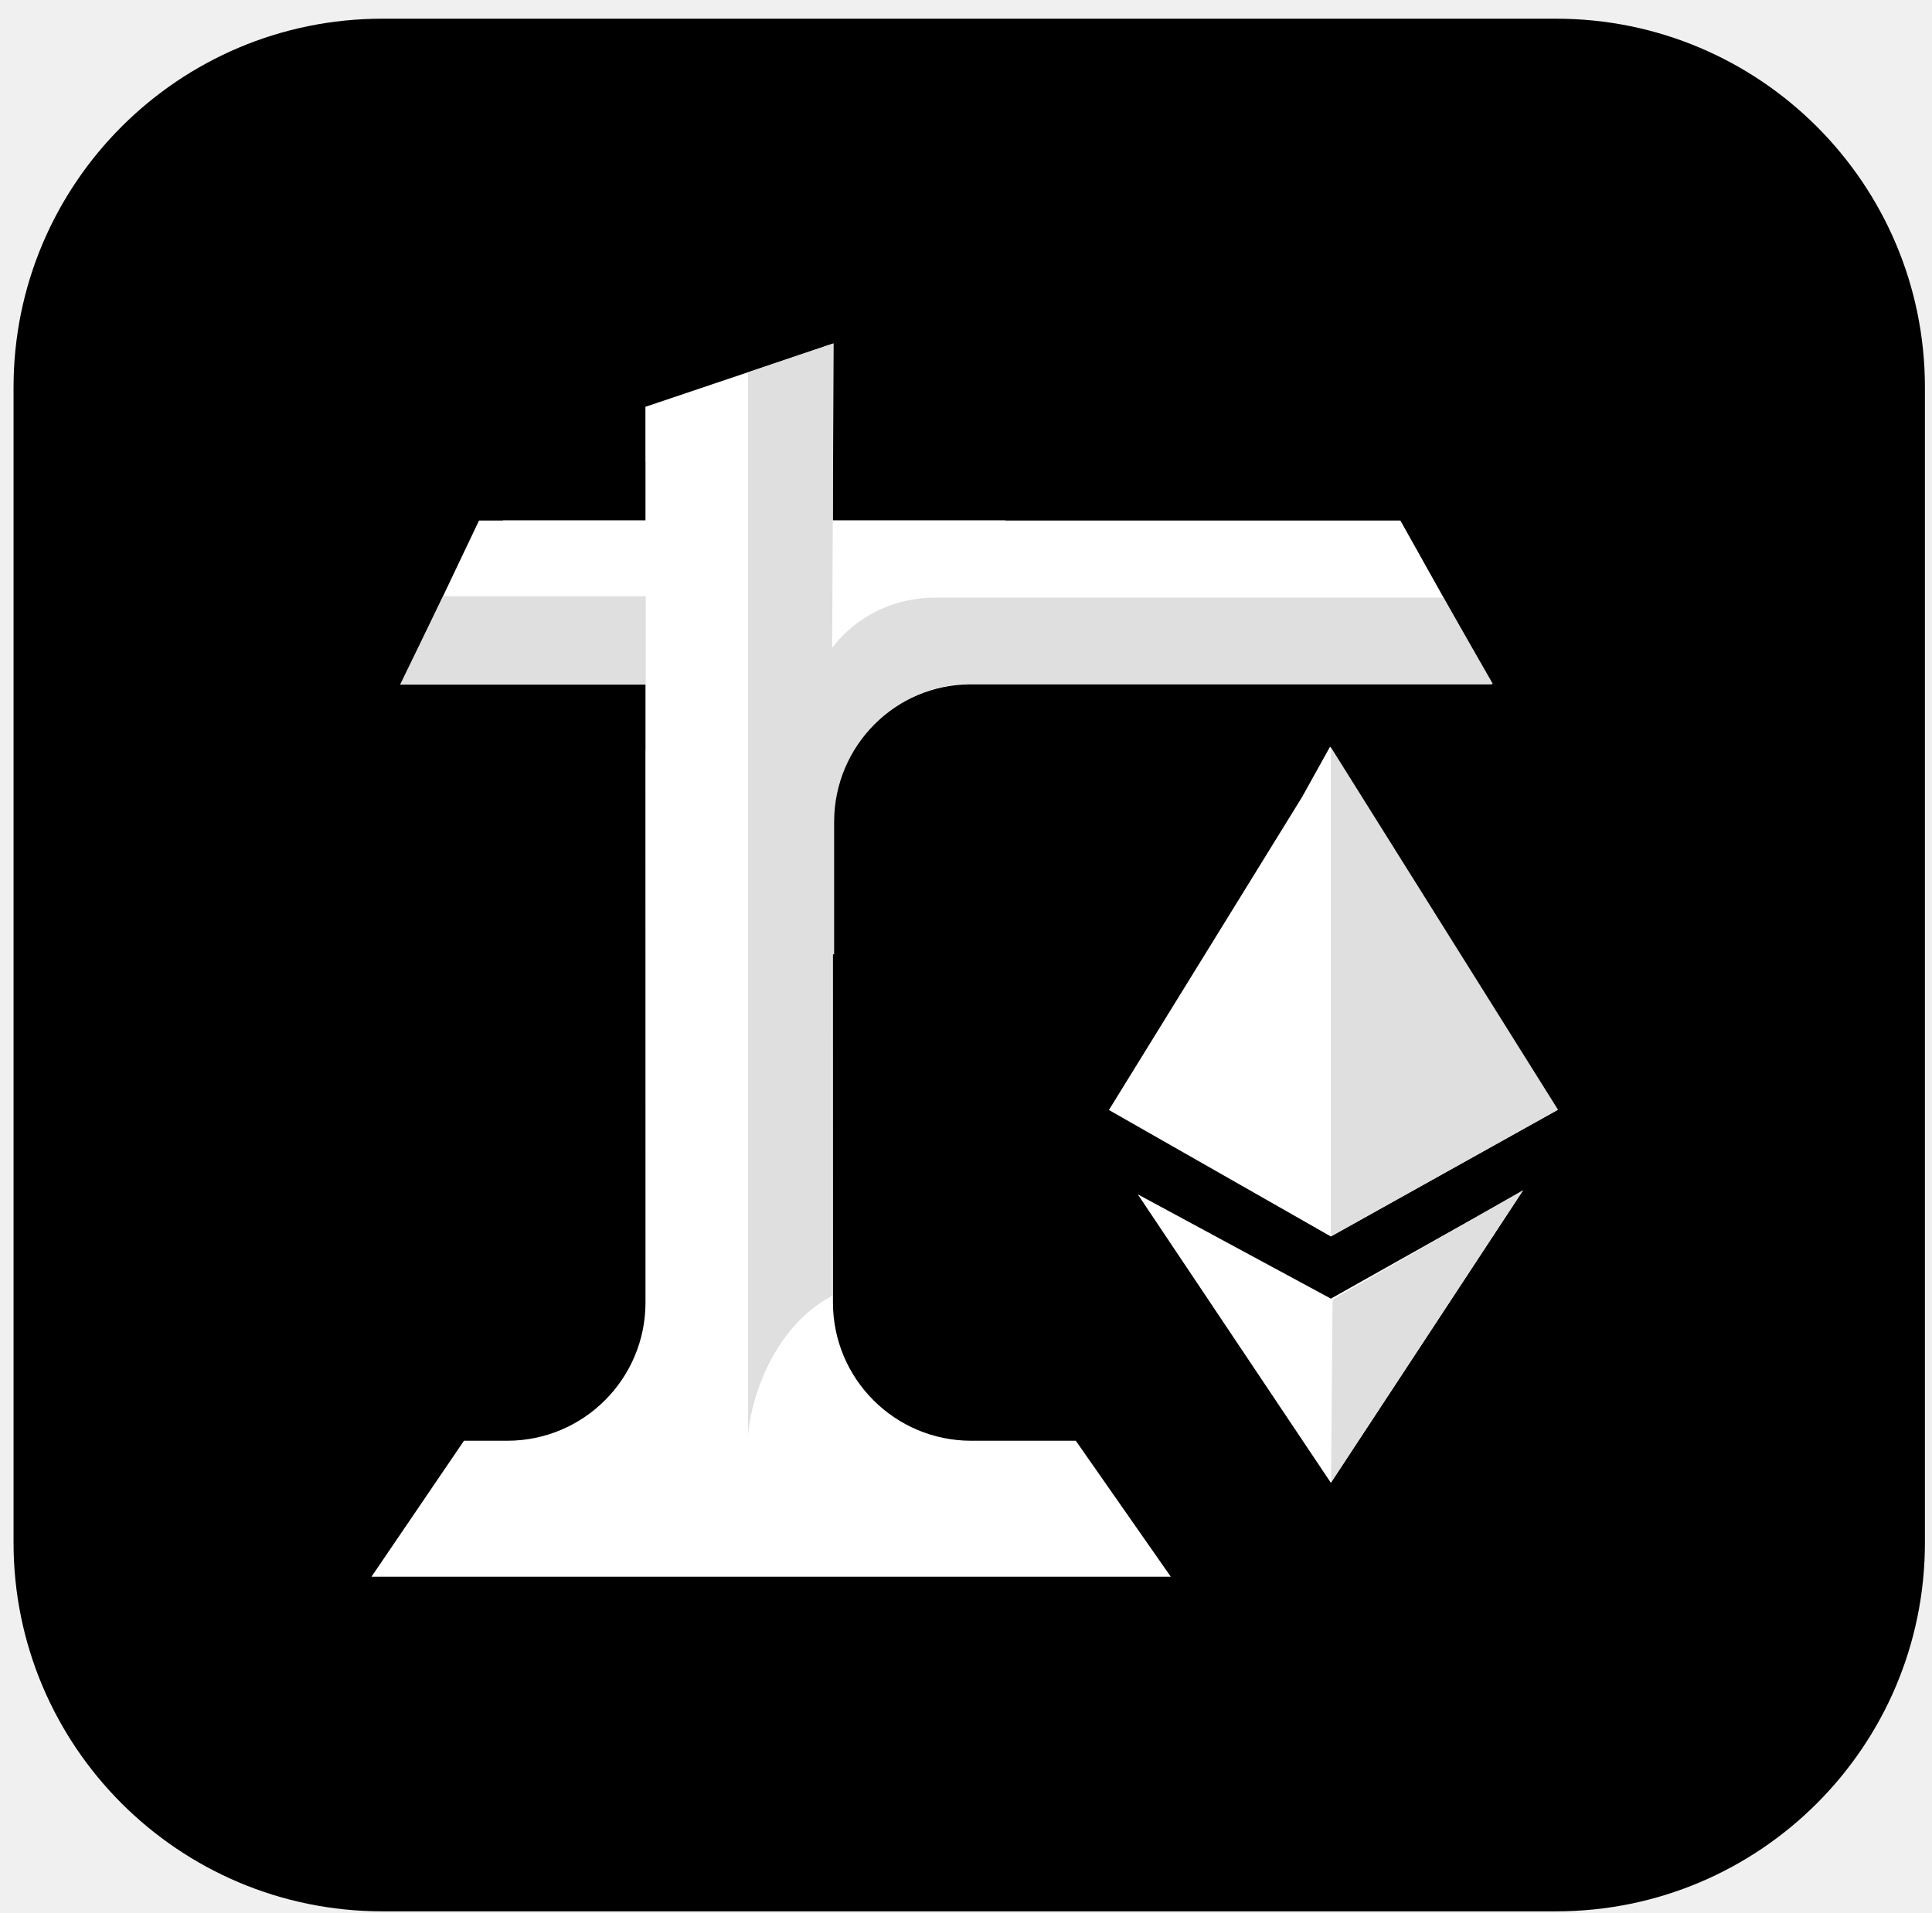
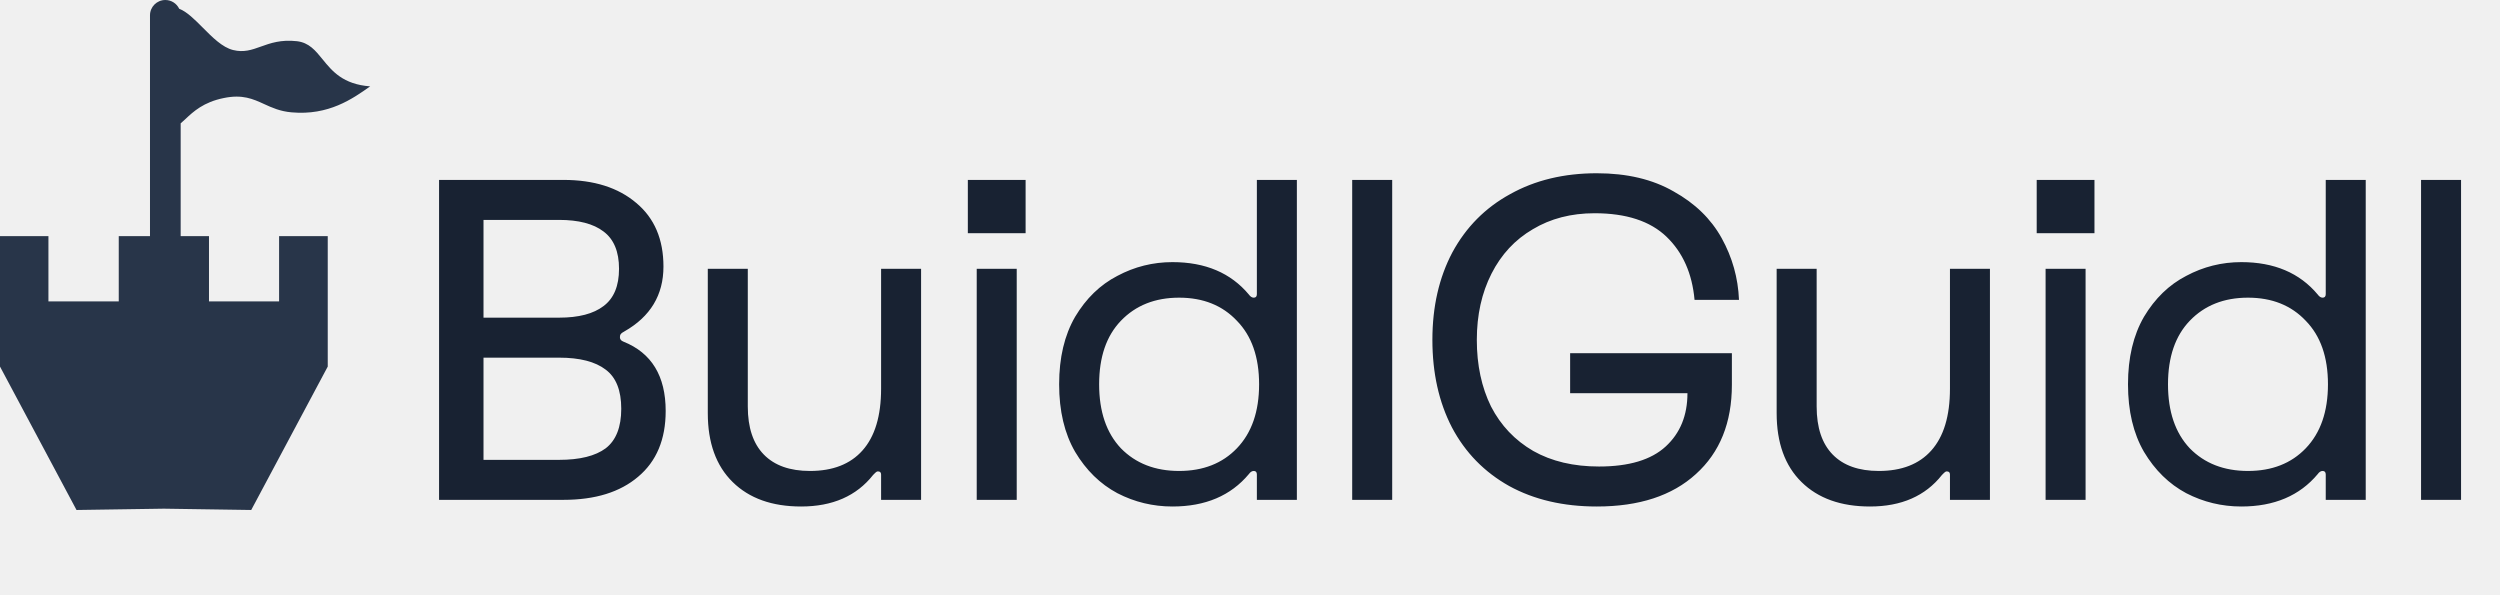
- <svg xmlns="http://www.w3.org/2000/svg" width="103" height="102" viewBox="0 0 103 102" fill="none">
-   <rect x="0.722" y="0.997" width="101.901" height="100.925" rx="19.661" fill="black" />
-   <path d="M69.415 42.505L70.912 39.812L72.544 42.505L83.024 59.191L70.953 65.936L59.119 59.191L69.415 42.505Z" fill="white" />
-   <path d="M70.953 69.25L60.658 63.688L70.953 79.072L81.184 63.498L70.953 69.25Z" fill="white" />
-   <path d="M70.953 65.926V41.853V39.85L83.063 59.178L70.953 65.926Z" fill="#DFDFDF" />
-   <path d="M70.962 79.05L71.041 69.297L81.206 63.463L70.962 79.05Z" fill="#DFDFDF" />
-   <path d="M34.409 21.693V24.613H34.413L34.412 27.747H26.809L26.809 27.757H25.538L21.384 36.491H34.413V39.972H34.409L34.413 69.455C34.413 73.527 31.113 76.828 27.041 76.828H24.735L19.806 84.077H62.417L57.354 76.828H51.779C47.708 76.828 44.407 73.527 44.407 69.455L44.402 43.665C44.507 39.708 47.73 36.527 51.705 36.491H79.548L74.658 27.757H53.602L53.602 27.747L44.399 27.747L44.399 24.613H44.402V18.325L34.409 21.693Z" fill="white" />
-   <path d="M39.882 19.852V76.55C39.973 74.964 41.047 70.855 44.365 69.103V50.867L44.47 50.9V43.831C44.47 39.759 47.771 36.458 51.843 36.458H79.581L76.951 31.866H49.908C46.129 31.866 44.365 34.556 44.365 34.556L44.444 18.307L39.882 19.852Z" fill="#DFDFDF" />
-   <path d="M23.622 31.793L21.329 36.508H34.425V31.793H23.622Z" fill="#DFDFDF" />
+ <svg xmlns="http://www.w3.org/2000/svg" width="206" height="49" viewBox="0 0 206 49" fill="none">
+   <path d="M36.179 14.825H46.431C48.946 14.825 50.947 15.46 52.436 16.729C53.925 17.974 54.669 19.719 54.669 21.965C54.669 24.308 53.595 26.09 51.447 27.31C51.301 27.384 51.203 27.457 51.154 27.53C51.106 27.579 51.081 27.664 51.081 27.786C51.081 27.957 51.179 28.079 51.374 28.152C53.693 29.08 54.852 30.984 54.852 33.864C54.852 36.208 54.096 38.014 52.583 39.283C51.093 40.552 49.043 41.187 46.431 41.187H36.179V14.825ZM46.065 26.175C47.676 26.175 48.897 25.858 49.727 25.223C50.581 24.589 51.008 23.563 51.008 22.148C51.008 20.732 50.581 19.707 49.727 19.072C48.897 18.437 47.676 18.12 46.065 18.12H39.841V26.175H46.065ZM46.065 37.892C47.774 37.892 49.055 37.574 49.91 36.94C50.764 36.281 51.191 35.194 51.191 33.681C51.191 32.168 50.764 31.094 49.91 30.459C49.055 29.8 47.774 29.471 46.065 29.471H39.841V37.892H46.065ZM75.897 41.187H72.602V39.1C72.602 38.929 72.516 38.844 72.346 38.844C72.272 38.844 72.199 38.88 72.126 38.954C72.077 39.002 72.016 39.063 71.943 39.137C70.576 40.87 68.599 41.736 66.011 41.736C63.619 41.736 61.74 41.065 60.373 39.722C59.006 38.38 58.322 36.488 58.322 34.047V22.148H61.618V33.498C61.618 35.231 62.057 36.549 62.936 37.452C63.814 38.355 65.084 38.807 66.743 38.807C68.623 38.807 70.063 38.246 71.064 37.123C72.089 35.976 72.602 34.279 72.602 32.033V22.148H75.897V41.187ZM83.778 22.148V41.187H80.482V22.148H83.778ZM84.51 14.825V19.218H79.75V14.825H84.51ZM87.273 31.667C87.273 29.471 87.713 27.615 88.591 26.102C89.494 24.589 90.654 23.466 92.07 22.733C93.485 21.977 94.999 21.599 96.61 21.599C99.319 21.599 101.418 22.489 102.907 24.271C103.029 24.442 103.164 24.528 103.31 24.528C103.481 24.528 103.566 24.43 103.566 24.235V14.825H106.862V41.187H103.566V39.1C103.566 38.905 103.481 38.807 103.31 38.807C103.164 38.807 103.029 38.892 102.907 39.063C101.418 40.845 99.319 41.736 96.61 41.736C94.999 41.736 93.485 41.37 92.07 40.638C90.654 39.881 89.494 38.746 88.591 37.233C87.713 35.719 87.273 33.864 87.273 31.667ZM90.569 31.667C90.569 33.913 91.166 35.67 92.363 36.94C93.583 38.185 95.182 38.807 97.159 38.807C99.136 38.807 100.723 38.185 101.919 36.94C103.139 35.67 103.75 33.913 103.75 31.667C103.75 29.422 103.139 27.676 101.919 26.431C100.723 25.162 99.136 24.528 97.159 24.528C95.182 24.528 93.583 25.162 92.363 26.431C91.166 27.676 90.569 29.422 90.569 31.667ZM114.717 14.825V41.187H111.421V14.825H114.717ZM118.029 28.006C118.029 25.272 118.578 22.868 119.677 20.793C120.8 18.718 122.386 17.119 124.437 15.996C126.487 14.849 128.867 14.276 131.576 14.276C134.066 14.276 136.177 14.776 137.911 15.777C139.668 16.753 140.986 18.035 141.865 19.621C142.744 21.208 143.22 22.904 143.293 24.711H139.631C139.436 22.538 138.667 20.805 137.325 19.512C135.982 18.218 134.005 17.571 131.393 17.571C129.465 17.571 127.768 18.01 126.304 18.889C124.839 19.743 123.704 20.964 122.899 22.55C122.093 24.137 121.69 25.956 121.69 28.006C121.69 30.081 122.081 31.911 122.862 33.498C123.668 35.06 124.827 36.281 126.34 37.16C127.854 38.014 129.66 38.441 131.759 38.441C134.225 38.441 136.055 37.892 137.251 36.793C138.448 35.695 139.046 34.23 139.046 32.4H129.379V29.104H142.707V31.704C142.707 34.828 141.718 37.282 139.741 39.063C137.788 40.845 135.067 41.736 131.576 41.736C128.818 41.736 126.414 41.175 124.363 40.052C122.313 38.905 120.738 37.294 119.64 35.219C118.566 33.144 118.029 30.74 118.029 28.006ZM163.971 41.187H160.676V39.1C160.676 38.929 160.59 38.844 160.42 38.844C160.346 38.844 160.273 38.88 160.2 38.954C160.151 39.002 160.09 39.063 160.017 39.137C158.65 40.87 156.673 41.736 154.085 41.736C151.693 41.736 149.814 41.065 148.447 39.722C147.08 38.38 146.396 36.488 146.396 34.047V22.148H149.692V33.498C149.692 35.231 150.131 36.549 151.01 37.452C151.889 38.355 153.158 38.807 154.818 38.807C156.697 38.807 158.137 38.246 159.138 37.123C160.163 35.976 160.676 34.279 160.676 32.033V22.148H163.971V41.187ZM171.852 22.148V41.187H168.557V22.148H171.852ZM172.584 14.825V19.218H167.824V14.825H172.584ZM175.347 31.667C175.347 29.471 175.787 27.615 176.665 26.102C177.569 24.589 178.728 23.466 180.144 22.733C181.56 21.977 183.073 21.599 184.684 21.599C187.393 21.599 189.493 22.489 190.982 24.271C191.104 24.442 191.238 24.528 191.384 24.528C191.555 24.528 191.641 24.43 191.641 24.235V14.825H194.936V41.187H191.641V39.1C191.641 38.905 191.555 38.807 191.384 38.807C191.238 38.807 191.104 38.892 190.982 39.063C189.493 40.845 187.393 41.736 184.684 41.736C183.073 41.736 181.56 41.37 180.144 40.638C178.728 39.881 177.569 38.746 176.665 37.233C175.787 35.719 175.347 33.864 175.347 31.667ZM178.643 31.667C178.643 33.913 179.241 35.67 180.437 36.94C181.657 38.185 183.256 38.807 185.233 38.807C187.21 38.807 188.797 38.185 189.993 36.94C191.213 35.67 191.824 33.913 191.824 31.667C191.824 29.422 191.213 27.676 189.993 26.431C188.797 25.162 187.21 24.528 185.233 24.528C183.256 24.528 181.657 25.162 180.437 26.431C179.241 27.676 178.643 29.422 178.643 31.667ZM202.791 14.825V41.187H199.495V14.825H202.791Z" fill="#182232" />
+   <path fill-rule="evenodd" clip-rule="evenodd" d="M14.887 10.164V19.46H17.221V24.833H22.997V19.46H27.006V30.206L20.701 42.023L13.503 41.915L6.305 42.023L0 30.206V19.46H3.991V24.833H9.785V19.46H12.359V1.264C12.359 0.566 12.925 0 13.623 0C14.126 0 14.561 0.294 14.764 0.72C15.403 0.965 16.047 1.612 16.712 2.281C17.502 3.076 18.323 3.902 19.204 4.121C20.093 4.342 20.752 4.106 21.495 3.839C22.274 3.559 23.145 3.246 24.47 3.395C25.463 3.512 25.99 4.16 26.579 4.886C27.362 5.85 28.255 6.95 30.502 7.116L30.487 7.126C29.049 8.142 27.084 9.53 24.033 9.258C23.078 9.176 22.406 8.868 21.762 8.573C20.843 8.153 19.98 7.758 18.439 8.078C16.77 8.413 15.926 9.203 15.285 9.804C15.145 9.935 15.014 10.058 14.887 10.164Z" fill="#283549" />
</svg>
